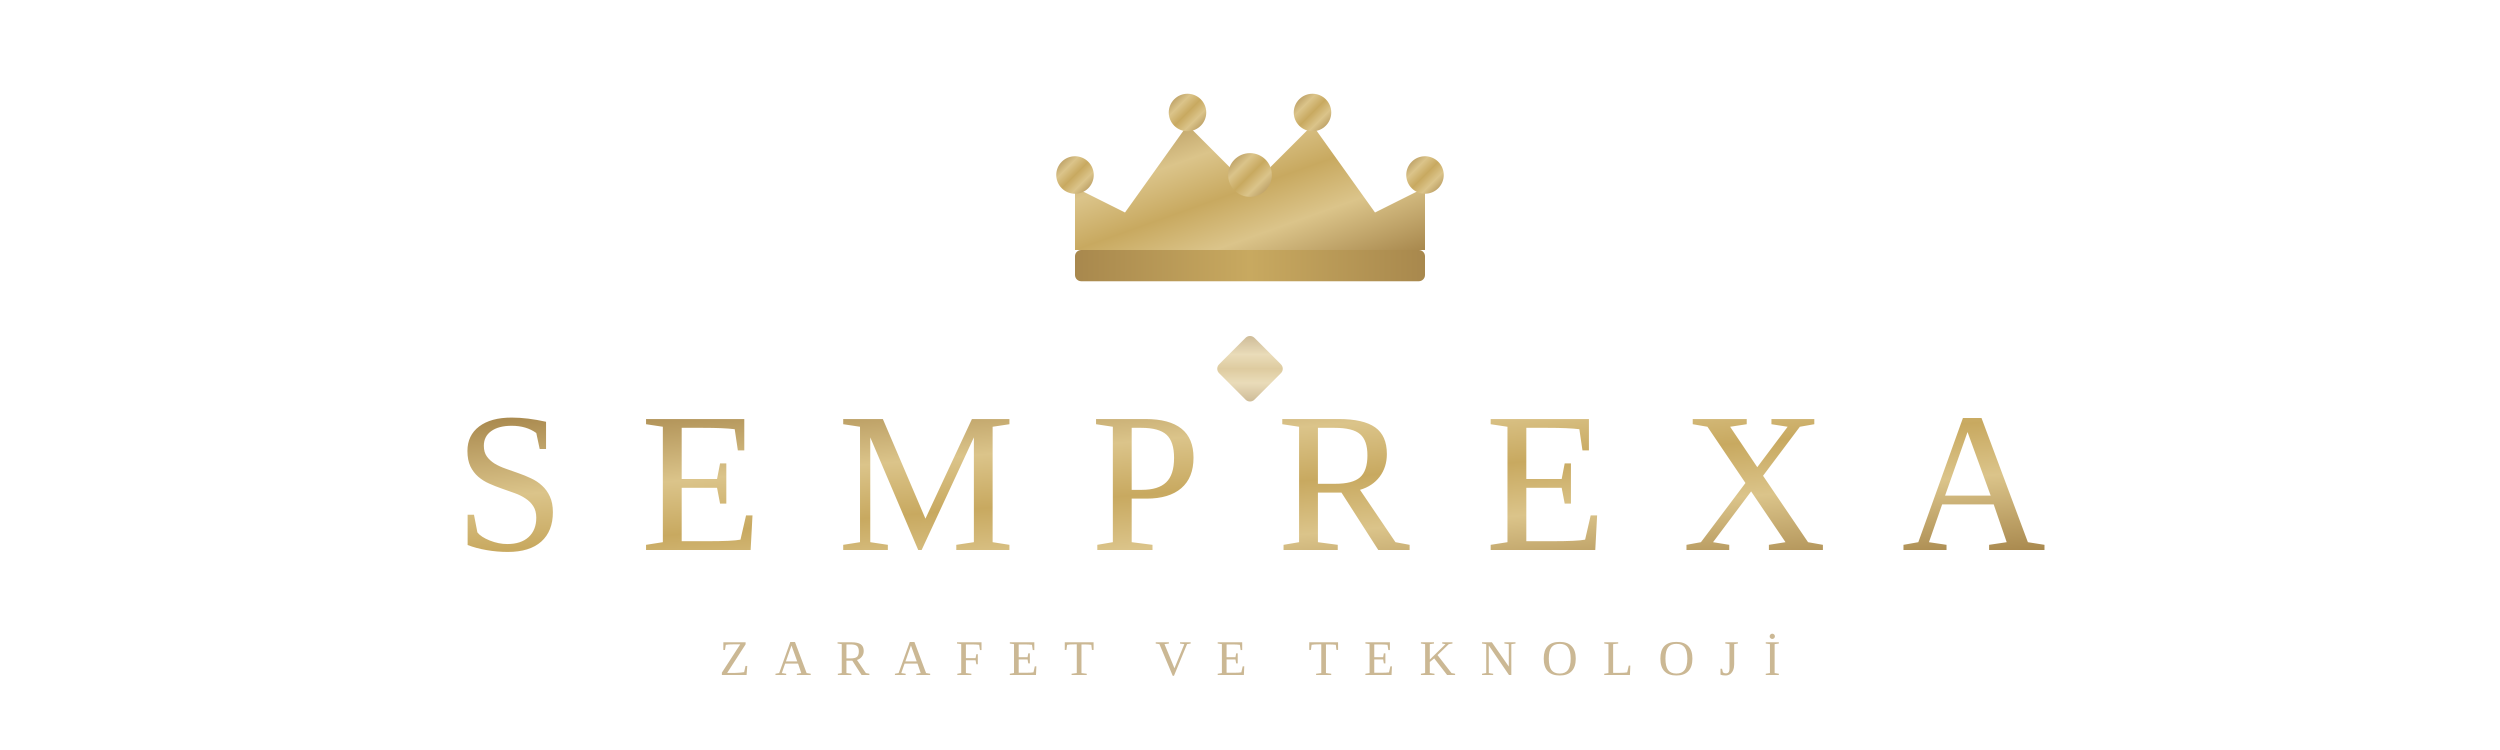
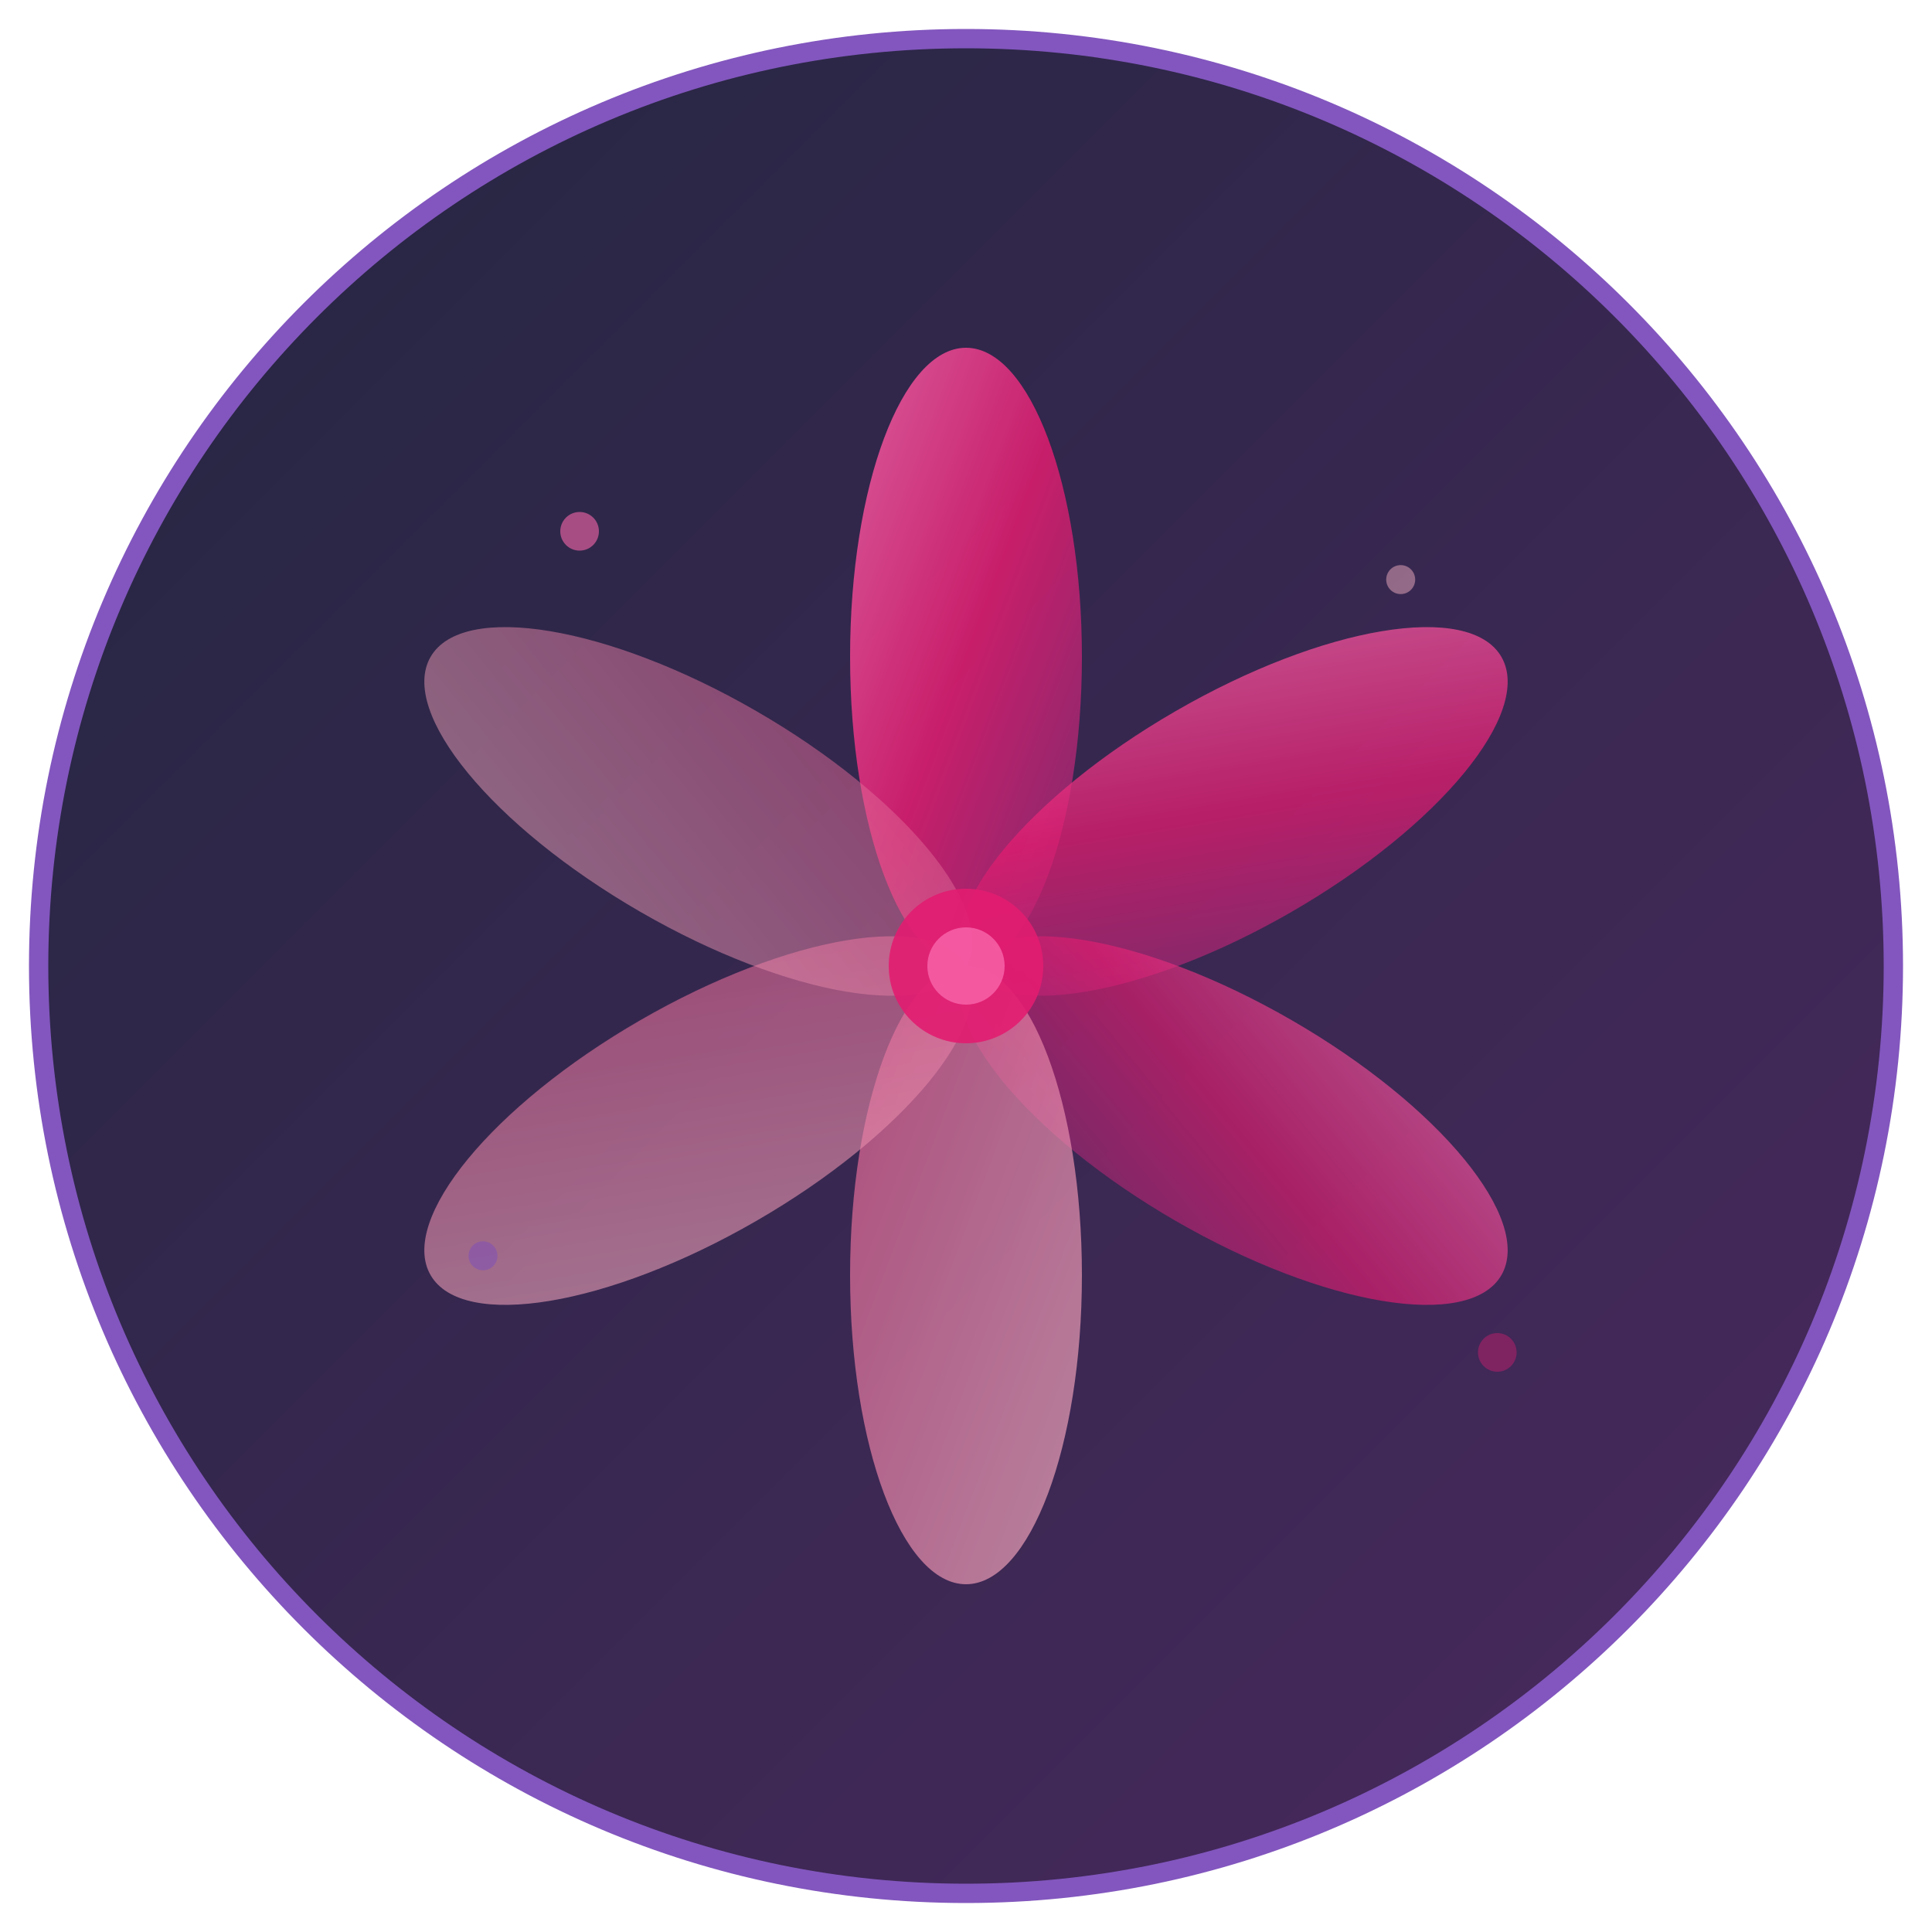
- <svg xmlns="http://www.w3.org/2000/svg" viewBox="0 0 400 120" fill="none">
+ <svg xmlns="http://www.w3.org/2000/svg" viewBox="0 0 200 200" width="200" height="200">
  <defs>
-     <linearGradient id="gold" x1="0%" y1="0%" x2="100%" y2="100%">
-       <stop offset="0%" stop-color="#a8884d" />
-       <stop offset="30%" stop-color="#dbc48a" />
-       <stop offset="50%" stop-color="#c8a960" />
-       <stop offset="70%" stop-color="#dbc48a" />
-       <stop offset="100%" stop-color="#a8884d" />
+     <linearGradient id="bg" x1="0%" y1="0%" x2="100%" y2="100%">
+       <stop offset="0%" style="stop-color:#191B37" />
+       <stop offset="100%" style="stop-color:#411E57" />
    </linearGradient>
-     <linearGradient id="goldDark" x1="0%" y1="0%" x2="100%" y2="0%">
-       <stop offset="0%" stop-color="#a8884d" />
-       <stop offset="50%" stop-color="#c8a960" />
-       <stop offset="100%" stop-color="#a8884d" />
+     <linearGradient id="petal" x1="0%" y1="0%" x2="100%" y2="100%">
+       <stop offset="0%" style="stop-color:#F966AB" />
+       <stop offset="50%" style="stop-color:#E21C70" />
+       <stop offset="100%" style="stop-color:#872D72" />
+     </linearGradient>
+     <linearGradient id="petal2" x1="0%" y1="0%" x2="100%" y2="100%">
+       <stop offset="0%" style="stop-color:#EDABBE" />
+       <stop offset="100%" style="stop-color:#DE5C8F" />
+     </linearGradient>
+     <linearGradient id="stem" x1="0%" y1="0%" x2="0%" y2="100%">
+       <stop offset="0%" style="stop-color:#7C4EBB" />
+       <stop offset="100%" style="stop-color:#411E57" />
    </linearGradient>
  </defs>
-   <g transform="translate(200, 8)">
-     <path d="M-28,32 L-28,22 L-20,26 L-10,12 L0,22 L10,12 L20,26 L28,22 L28,32 Z" fill="url(#gold)" />
-     <circle cx="-28" cy="20" r="3" fill="url(#gold)" />
-     <circle cx="-10" cy="10" r="3" fill="url(#gold)" />
-     <circle cx="0" cy="20" r="3.5" fill="url(#gold)" />
-     <circle cx="10" cy="10" r="3" fill="url(#gold)" />
-     <circle cx="28" cy="20" r="3" fill="url(#gold)" />
-     <rect x="-28" y="32" width="56" height="5" rx="1" fill="url(#goldDark)" />
-   </g>
-   <line x1="60" y1="58" x2="140" y2="58" stroke="url(#goldDark)" stroke-width="0.5" opacity="0.5" />
-   <line x1="260" y1="58" x2="340" y2="58" stroke="url(#goldDark)" stroke-width="0.5" opacity="0.5" />
-   <rect x="196" y="55" width="8" height="8" rx="1" transform="rotate(45, 200, 59)" fill="url(#gold)" opacity="0.6" />
-   <text x="200" y="88" text-anchor="middle" font-family="Georgia, 'Times New Roman', serif" font-size="32" font-weight="400" letter-spacing="12" fill="url(#gold)">SEMPREXA</text>
-   <text x="200" y="108" text-anchor="middle" font-family="Georgia, 'Times New Roman', serif" font-size="8" letter-spacing="4" fill="#a8884d" opacity="0.6">ZARAFET VE TEKNOLOJİ</text>
+   <circle cx="100" cy="100" r="96" fill="url(#bg)" stroke="#7C4EBB" stroke-width="2" opacity="0.95" />
+   <ellipse cx="100" cy="68" rx="12" ry="32" fill="url(#petal)" opacity="0.85" transform="rotate(0 100 100)" />
+   <ellipse cx="100" cy="68" rx="12" ry="32" fill="url(#petal)" opacity="0.75" transform="rotate(60 100 100)" />
+   <ellipse cx="100" cy="68" rx="12" ry="32" fill="url(#petal)" opacity="0.65" transform="rotate(120 100 100)" />
+   <ellipse cx="100" cy="68" rx="12" ry="32" fill="url(#petal2)" opacity="0.7" transform="rotate(180 100 100)" />
+   <ellipse cx="100" cy="68" rx="12" ry="32" fill="url(#petal2)" opacity="0.6" transform="rotate(240 100 100)" />
+   <ellipse cx="100" cy="68" rx="12" ry="32" fill="url(#petal2)" opacity="0.5" transform="rotate(300 100 100)" />
+   <circle cx="100" cy="100" r="8" fill="#E21C70" opacity="0.9" />
+   <circle cx="100" cy="100" r="4" fill="#F966AB" opacity="0.8" />
+   <circle cx="60" cy="55" r="2" fill="#F966AB" opacity="0.6" />
+   <circle cx="145" cy="60" r="1.5" fill="#EDABBE" opacity="0.5" />
+   <circle cx="50" cy="130" r="1.5" fill="#7C4EBB" opacity="0.5" />
+   <circle cx="155" cy="140" r="2" fill="#E21C70" opacity="0.4" />
</svg>
